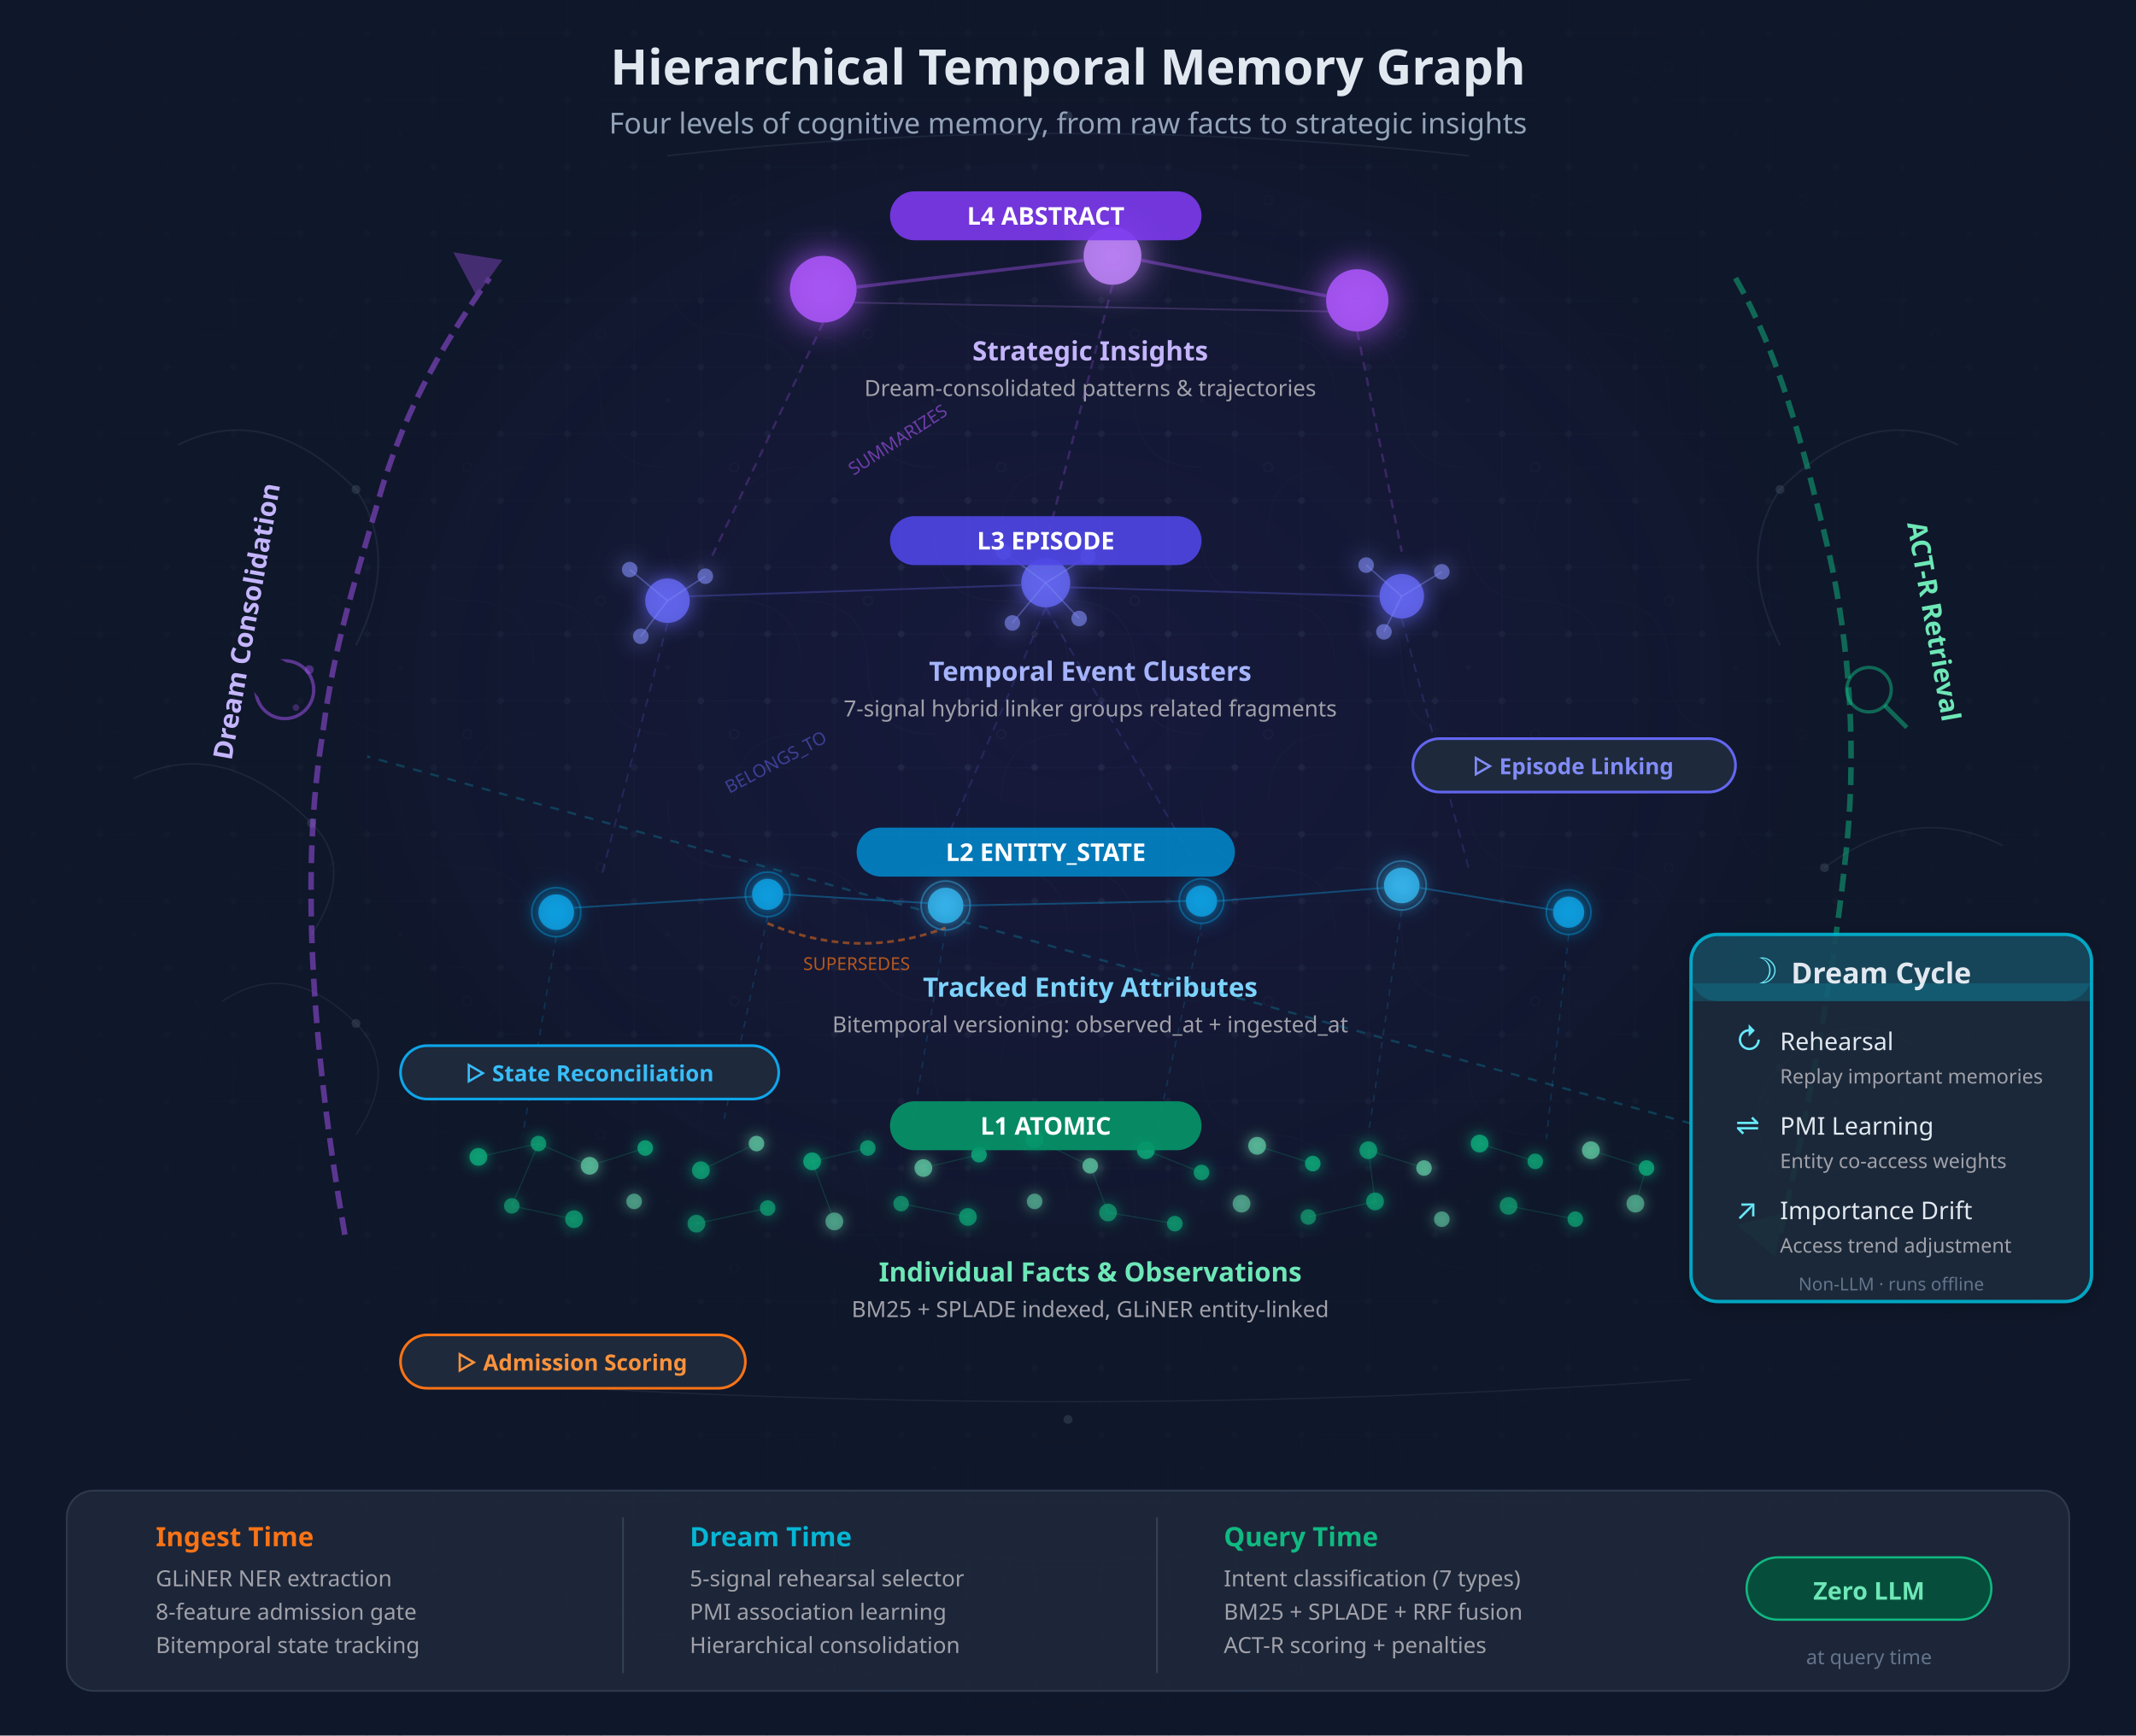
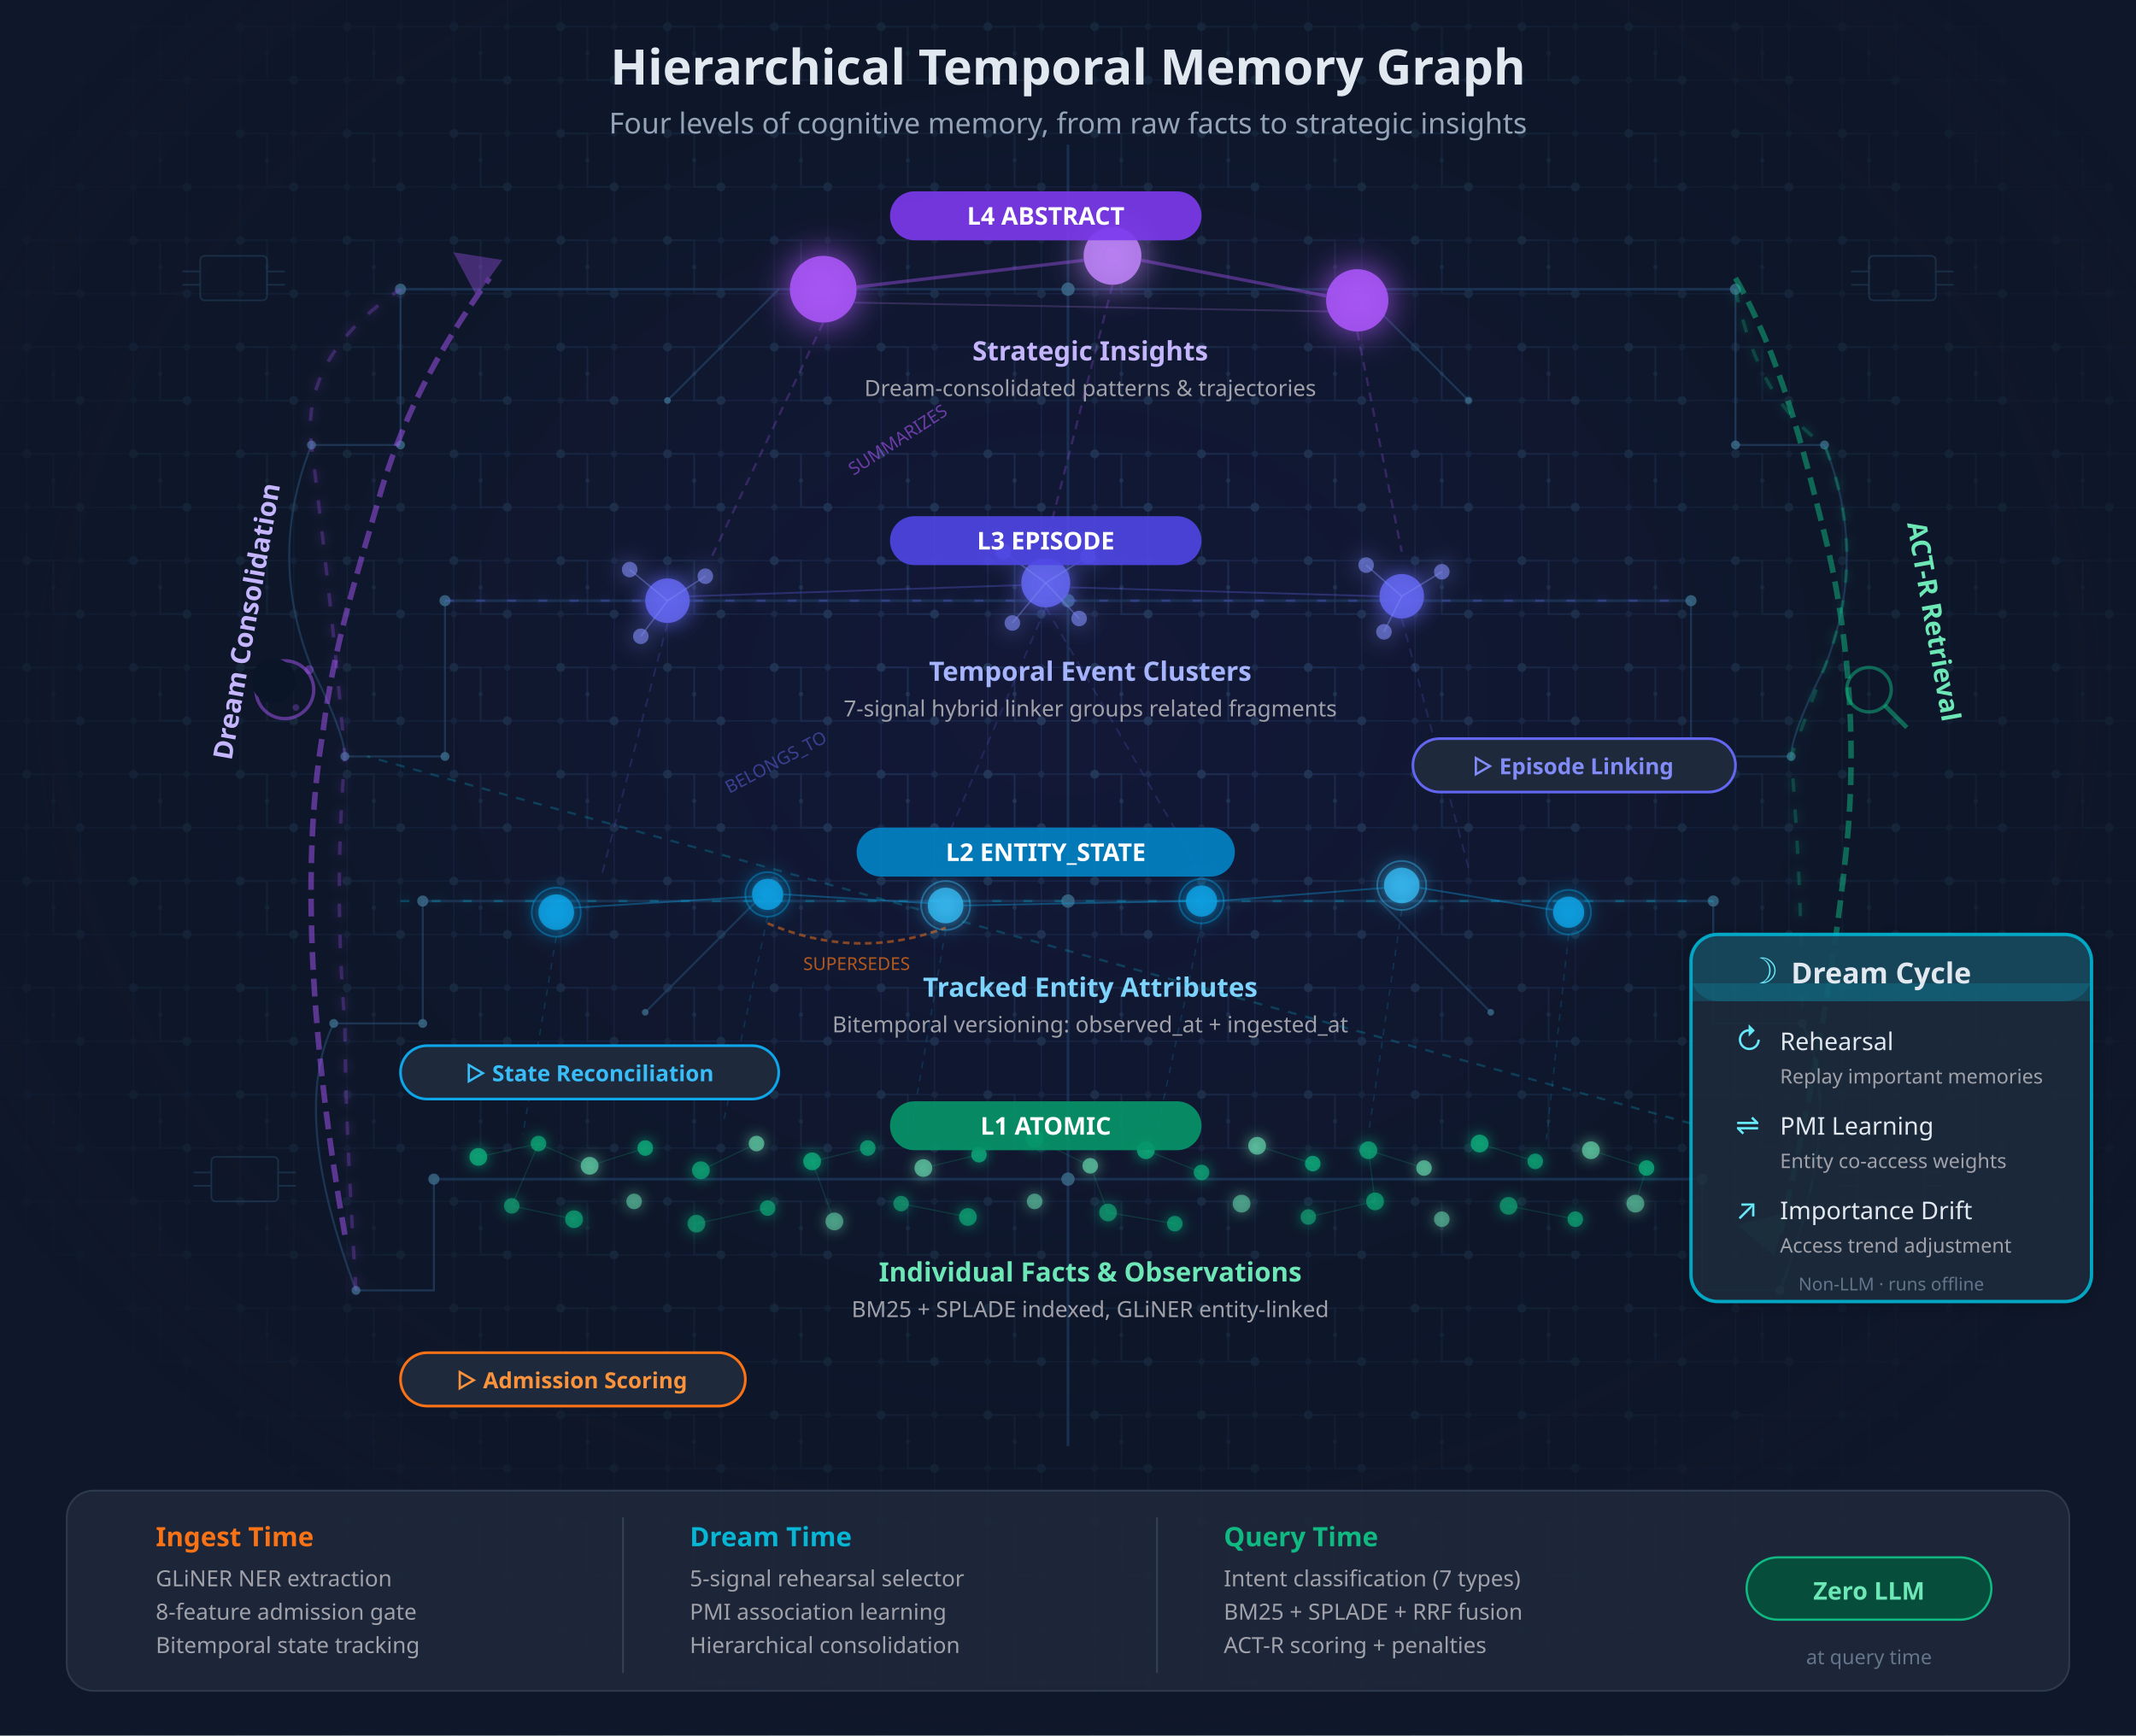
<svg xmlns="http://www.w3.org/2000/svg" viewBox="0 0 960 780" font-family="'Segoe UI', system-ui, -apple-system, sans-serif">
  <defs>
    <radialGradient id="bgGlow" cx="50%" cy="40%" r="60%">
-       <stop offset="0%" stop-color="#1e1b4b" stop-opacity="0.5" />
-       <stop offset="60%" stop-color="#0f172a" stop-opacity="0.85" />
+       <stop offset="0%" stop-color="#1e1b4b" stop-opacity="0.4" />
+       <stop offset="60%" stop-color="#0f172a" stop-opacity="0.7" />
      <stop offset="100%" stop-color="#0f172a" />
    </radialGradient>
-     <pattern id="circuitGrid" x="0" y="0" width="60" height="60" patternUnits="userSpaceOnUse">
-       <line x1="0" y1="15" x2="60" y2="15" stroke="#1e293b" stroke-width="0.5" opacity="0.6" />
-       <line x1="0" y1="45" x2="60" y2="45" stroke="#1e293b" stroke-width="0.5" opacity="0.6" />
-       <line x1="15" y1="0" x2="15" y2="60" stroke="#1e293b" stroke-width="0.5" opacity="0.6" />
-       <line x1="45" y1="0" x2="45" y2="60" stroke="#1e293b" stroke-width="0.5" opacity="0.6" />
-       <circle cx="15" cy="15" r="1.5" fill="#334155" opacity="0.7" />
-       <circle cx="45" cy="15" r="1.5" fill="#334155" opacity="0.7" />
-       <circle cx="15" cy="45" r="1.5" fill="#334155" opacity="0.7" />
-       <circle cx="45" cy="45" r="1.5" fill="#334155" opacity="0.7" />
+     <pattern id="circuitGrid" x="0" y="0" width="48" height="48" patternUnits="userSpaceOnUse">
+       <line x1="0" y1="12" x2="48" y2="12" stroke="#1e3a5f" stroke-width="0.6" />
+       <line x1="0" y1="36" x2="48" y2="36" stroke="#1e3a5f" stroke-width="0.6" />
+       <line x1="12" y1="0" x2="12" y2="48" stroke="#1e3a5f" stroke-width="0.6" />
+       <line x1="36" y1="0" x2="36" y2="48" stroke="#1e3a5f" stroke-width="0.6" />
+       <path d="M 12 12 L 24 12 L 24 24" stroke="#264a6e" stroke-width="0.8" fill="none" />
+       <path d="M 36 36 L 24 36 L 24 24" stroke="#264a6e" stroke-width="0.8" fill="none" />
+       <circle cx="12" cy="12" r="2" fill="#3b6b8a" opacity="0.9" />
+       <circle cx="36" cy="12" r="1.5" fill="#2d5575" opacity="0.7" />
+       <circle cx="12" cy="36" r="1.5" fill="#2d5575" opacity="0.7" />
+       <circle cx="36" cy="36" r="2" fill="#3b6b8a" opacity="0.9" />
+       <circle cx="24" cy="24" r="1" fill="#4a7fa0" opacity="0.6" />
    </pattern>
-     <pattern id="circuitCurves" x="0" y="0" width="120" height="120" patternUnits="userSpaceOnUse">
-       <path d="M 0 30 Q 30 30 30 60 Q 30 90 60 90" stroke="#1e293b" stroke-width="0.6" fill="none" opacity="0.5" />
-       <path d="M 60 0 Q 60 30 90 30 Q 120 30 120 60" stroke="#1e293b" stroke-width="0.6" fill="none" opacity="0.5" />
-       <path d="M 90 120 Q 90 90 120 90" stroke="#1e293b" stroke-width="0.6" fill="none" opacity="0.4" />
-       <circle cx="30" cy="30" r="2" fill="none" stroke="#334155" stroke-width="0.5" opacity="0.5" />
-       <circle cx="90" cy="90" r="2" fill="none" stroke="#334155" stroke-width="0.5" opacity="0.5" />
-       <circle cx="60" cy="60" r="1" fill="#334155" opacity="0.4" />
-     </pattern>
+     <filter id="traceGlow" x="-50%" y="-50%" width="200%" height="200%">
+       <feGaussianBlur in="SourceGraphic" stdDeviation="2" result="blur" />
+       <feMerge>
+         <feMergeNode in="blur" />
+         <feMergeNode in="SourceGraphic" />
+       </feMerge>
+     </filter>
    <filter id="glowGreen" x="-100%" y="-100%" width="300%" height="300%">
      <feGaussianBlur in="SourceGraphic" stdDeviation="3" result="blur" />
      <feMerge>
        <feMergeNode in="blur" />
        <feMergeNode in="SourceGraphic" />
      </feMerge>
    </filter>
    <filter id="glowCyan" x="-100%" y="-100%" width="300%" height="300%">
      <feGaussianBlur in="SourceGraphic" stdDeviation="4" result="blur" />
      <feMerge>
        <feMergeNode in="blur" />
        <feMergeNode in="SourceGraphic" />
      </feMerge>
    </filter>
    <filter id="glowIndigo" x="-100%" y="-100%" width="300%" height="300%">
      <feGaussianBlur in="SourceGraphic" stdDeviation="5" result="blur" />
      <feMerge>
        <feMergeNode in="blur" />
        <feMergeNode in="SourceGraphic" />
      </feMerge>
    </filter>
    <filter id="glowPurple" x="-100%" y="-100%" width="300%" height="300%">
      <feGaussianBlur in="SourceGraphic" stdDeviation="8" result="blur" />
      <feMerge>
        <feMergeNode in="blur" />
        <feMergeNode in="SourceGraphic" />
      </feMerge>
    </filter>
    <filter id="softShadow" x="-4%" y="-4%" width="108%" height="116%">
      <feDropShadow dx="0" dy="2" stdDeviation="4" flood-color="#000" flood-opacity="0.25" />
    </filter>
    <marker id="arrowUp" viewBox="0 0 10 10" refX="5" refY="10" markerWidth="8" markerHeight="8" orient="auto">
      <path d="M 0 10 L 5 0 L 10 10 z" fill="#a855f7" opacity="0.7" />
    </marker>
    <marker id="arrowDown" viewBox="0 0 10 10" refX="5" refY="0" markerWidth="8" markerHeight="8" orient="auto">
      <path d="M 0 0 L 5 10 L 10 0 z" fill="#10b981" opacity="0.7" />
    </marker>
  </defs>
-   <rect width="960" height="780" fill="#0f172a" />
-   <rect width="960" height="780" fill="url(#circuitGrid)" />
-   <rect width="960" height="780" fill="url(#circuitCurves)" />
+   <rect width="960" height="780" fill="#0a1628" />
+   <rect width="960" height="780" fill="url(#circuitGrid)" opacity="0.7" />
  <rect width="960" height="780" fill="url(#bgGlow)" />
-   <g stroke="#334155" fill="none" opacity="0.35">
-     <path d="M 80 200 Q 120 180, 160 220 Q 180 250, 160 290" stroke-width="0.8" />
-     <path d="M 60 350 Q 100 330, 140 370 Q 160 390, 140 420" stroke-width="0.7" />
-     <path d="M 100 450 Q 130 430, 160 460 Q 180 480, 160 510" stroke-width="0.6" />
-     <path d="M 880 200 Q 840 180, 800 220 Q 780 250, 800 290" stroke-width="0.8" />
-     <path d="M 900 380 Q 860 360, 820 390" stroke-width="0.7" />
-     <path d="M 860 470 Q 830 450, 800 480 Q 780 500, 800 530" stroke-width="0.6" />
-     <path d="M 300 70 Q 480 50, 660 70" stroke-width="0.7" />
-     <path d="M 200 620 Q 480 640, 760 620" stroke-width="0.6" />
-   </g>
-   <g fill="#475569" opacity="0.4">
-     <circle cx="160" cy="220" r="2" />
-     <circle cx="140" cy="370" r="2" />
-     <circle cx="160" cy="460" r="2" />
-     <circle cx="800" cy="220" r="2" />
-     <circle cx="820" cy="390" r="2" />
-     <circle cx="800" cy="480" r="2" />
-     <circle cx="480" cy="52" r="2" />
-     <circle cx="480" cy="638" r="2" />
+   <g stroke="#1e3a5f" fill="none" stroke-width="1.2" opacity="0.7">
+     <line x1="480" y1="65" x2="480" y2="650" />
+     <line x1="180" y1="130" x2="780" y2="130" />
+     <line x1="200" y1="270" x2="760" y2="270" />
+     <line x1="190" y1="405" x2="770" y2="405" />
+     <line x1="195" y1="530" x2="765" y2="530" />
+   </g>
+   <g stroke="#264a6e" fill="none" stroke-width="0.9" opacity="0.6">
+     <path d="M 180 130 L 180 200 L 140 200" />
+     <path d="M 200 270 L 200 340 L 155 340" />
+     <path d="M 190 405 L 190 460 L 150 460" />
+     <path d="M 195 530 L 195 580 L 160 580" />
+     <path d="M 780 130 L 780 200 L 820 200" />
+     <path d="M 760 270 L 760 340 L 805 340" />
+     <path d="M 770 405 L 770 460 L 810 460" />
+     <path d="M 765 530 L 765 580 L 800 580" />
+     <path d="M 350 130 L 300 180" />
+     <path d="M 610 130 L 660 180" />
+     <path d="M 340 405 L 290 455" />
+     <path d="M 620 405 L 670 455" />
+     <path d="M 140 200 Q 120 250, 140 300 Q 155 330, 155 340" />
+     <path d="M 820 200 Q 840 250, 820 300 Q 805 330, 805 340" />
+     <path d="M 150 460 Q 130 500, 160 580" />
+     <path d="M 810 460 Q 830 500, 800 580" />
+   </g>
+   <g fill="#3b6b8a" opacity="0.8">
+     <circle cx="480" cy="130" r="3" />
+     <circle cx="480" cy="270" r="3" />
+     <circle cx="480" cy="405" r="3" />
+     <circle cx="480" cy="530" r="3" />
+     <circle cx="180" cy="130" r="2.5" />
+     <circle cx="180" cy="200" r="2" />
+     <circle cx="140" cy="200" r="2" />
+     <circle cx="200" cy="270" r="2.5" />
+     <circle cx="200" cy="340" r="2" />
+     <circle cx="155" cy="340" r="2" />
+     <circle cx="190" cy="405" r="2.5" />
+     <circle cx="190" cy="460" r="2" />
+     <circle cx="150" cy="460" r="2" />
+     <circle cx="195" cy="530" r="2.5" />
+     <circle cx="160" cy="580" r="2" />
+     <circle cx="780" cy="130" r="2.5" />
+     <circle cx="780" cy="200" r="2" />
+     <circle cx="820" cy="200" r="2" />
+     <circle cx="760" cy="270" r="2.5" />
+     <circle cx="760" cy="340" r="2" />
+     <circle cx="805" cy="340" r="2" />
+     <circle cx="770" cy="405" r="2.5" />
+     <circle cx="810" cy="460" r="2" />
+     <circle cx="765" cy="530" r="2.5" />
+     <circle cx="800" cy="580" r="2" />
+     <circle cx="300" cy="180" r="1.5" />
+     <circle cx="660" cy="180" r="1.5" />
+     <circle cx="290" cy="455" r="1.5" />
+     <circle cx="670" cy="455" r="1.5" />
+   </g>
+   <g filter="url(#traceGlow)" opacity="0.3">
+     <path d="M 160 580 Q 155 500, 155 460 Q 150 400, 155 340 Q 150 280, 140 200 Q 135 160, 180 130" stroke="#a855f7" stroke-width="1.5" fill="none" stroke-dasharray="6,8" />
+     <path d="M 780 130 Q 790 180, 820 200 Q 840 250, 820 300 Q 805 340, 805 340 Q 810 400, 810 460 Q 830 500, 800 580" stroke="#10b981" stroke-width="1.5" fill="none" stroke-dasharray="6,8" />
+     <path d="M 180 405 L 480 405 L 770 405" stroke="#06b6d4" stroke-width="1" fill="none" stroke-dasharray="4,10" />
+     <path d="M 200 270 L 480 270 L 760 270" stroke="#6366f1" stroke-width="1" fill="none" stroke-dasharray="4,10" />
+   </g>
+   <g stroke="#2d5575" fill="none" stroke-width="0.7" opacity="0.4">
+     <rect x="90" y="115" width="30" height="20" rx="2" />
+     <line x1="90" y1="122" x2="82" y2="122" />
+     <line x1="90" y1="128" x2="82" y2="128" />
+     <line x1="120" y1="122" x2="128" y2="122" />
+     <line x1="120" y1="128" x2="128" y2="128" />
+     <rect x="840" y="115" width="30" height="20" rx="2" />
+     <line x1="840" y1="122" x2="832" y2="122" />
+     <line x1="840" y1="128" x2="832" y2="128" />
+     <line x1="870" y1="122" x2="878" y2="122" />
+     <line x1="870" y1="128" x2="878" y2="128" />
+     <rect x="95" y="520" width="30" height="20" rx="2" />
+     <line x1="95" y1="527" x2="87" y2="527" />
+     <line x1="95" y1="533" x2="87" y2="533" />
+     <line x1="125" y1="527" x2="133" y2="527" />
+     <line x1="125" y1="533" x2="133" y2="533" />
+     <rect x="835" y="520" width="30" height="20" rx="2" />
+     <line x1="835" y1="527" x2="827" y2="527" />
+     <line x1="835" y1="533" x2="827" y2="533" />
+     <line x1="865" y1="527" x2="873" y2="527" />
+     <line x1="865" y1="533" x2="873" y2="533" />
  </g>
  <text x="480" y="38" text-anchor="middle" fill="#e2e8f0" font-size="22" font-weight="700">Hierarchical Temporal Memory Graph</text>
  <text x="480" y="60" text-anchor="middle" fill="#94a3b8" font-size="13">Four levels of cognitive memory, from raw facts to strategic insights</text>
  <g filter="url(#glowPurple)">
    <circle cx="370" cy="130" r="15" fill="#a855f7" opacity="0.9">
      <animate attributeName="r" values="15;17;15" dur="4s" repeatCount="indefinite" />
    </circle>
    <circle cx="500" cy="115" r="13" fill="#c084fc" opacity="0.85">
      <animate attributeName="r" values="13;15;13" dur="3.5s" repeatCount="indefinite" />
    </circle>
    <circle cx="610" cy="135" r="14" fill="#a855f7" opacity="0.9">
      <animate attributeName="r" values="14;16;14" dur="4.2s" repeatCount="indefinite" />
    </circle>
  </g>
  <line x1="385" y1="129" x2="487" y2="117" stroke="#a855f7" stroke-width="1.5" opacity="0.4" />
  <line x1="513" y1="117" x2="596" y2="133" stroke="#a855f7" stroke-width="1.5" opacity="0.4" />
  <line x1="384" y1="136" x2="597" y2="140" stroke="#c084fc" stroke-width="0.8" opacity="0.2" />
  <rect x="400" y="86" width="140" height="22" rx="11" fill="#7c3aed" opacity="0.9" />
  <text x="470" y="101" text-anchor="middle" fill="white" font-size="11" font-weight="700">L4  ABSTRACT</text>
  <text x="490" y="162" text-anchor="middle" fill="#c4b5fd" font-size="12" font-weight="600">Strategic Insights</text>
  <text x="490" y="178" text-anchor="middle" fill="#a1a1aa" font-size="10">Dream-consolidated patterns &amp; trajectories</text>
  <line x1="370" y1="145" x2="320" y2="250" stroke="#a855f7" stroke-width="1" opacity="0.25" stroke-dasharray="4,3" />
  <line x1="500" y1="128" x2="470" y2="245" stroke="#a855f7" stroke-width="1" opacity="0.25" stroke-dasharray="4,3" />
  <line x1="610" y1="149" x2="630" y2="248" stroke="#a855f7" stroke-width="1" opacity="0.25" stroke-dasharray="4,3" />
  <text x="405" y="200" text-anchor="middle" fill="#a855f7" font-size="8" opacity="0.6" transform="rotate(-33 405 200)">SUMMARIZES</text>
  <g filter="url(#glowIndigo)">
    <circle cx="300" cy="270" r="10" fill="#6366f1" opacity="0.85" />
    <circle cx="283" cy="256" r="3.5" fill="#818cf8" opacity="0.6" />
    <circle cx="317" cy="259" r="3.5" fill="#818cf8" opacity="0.6" />
    <circle cx="288" cy="286" r="3.5" fill="#818cf8" opacity="0.6" />
    <line x1="283" y1="256" x2="300" y2="270" stroke="#818cf8" stroke-width="0.7" opacity="0.4" />
    <line x1="317" y1="259" x2="300" y2="270" stroke="#818cf8" stroke-width="0.7" opacity="0.4" />
    <line x1="288" y1="286" x2="300" y2="270" stroke="#818cf8" stroke-width="0.7" opacity="0.4" />
    <circle cx="470" cy="262" r="11" fill="#6366f1" opacity="0.85" />
    <circle cx="451" cy="248" r="3.5" fill="#818cf8" opacity="0.6" />
    <circle cx="489" cy="250" r="3.5" fill="#818cf8" opacity="0.6" />
    <circle cx="455" cy="280" r="3.5" fill="#818cf8" opacity="0.6" />
    <circle cx="485" cy="278" r="3.5" fill="#818cf8" opacity="0.6" />
    <line x1="451" y1="248" x2="470" y2="262" stroke="#818cf8" stroke-width="0.7" opacity="0.4" />
    <line x1="489" y1="250" x2="470" y2="262" stroke="#818cf8" stroke-width="0.7" opacity="0.4" />
    <line x1="455" y1="280" x2="470" y2="262" stroke="#818cf8" stroke-width="0.7" opacity="0.4" />
    <line x1="485" y1="278" x2="470" y2="262" stroke="#818cf8" stroke-width="0.7" opacity="0.4" />
    <circle cx="630" cy="268" r="10" fill="#6366f1" opacity="0.85" />
    <circle cx="614" cy="254" r="3.5" fill="#818cf8" opacity="0.6" />
    <circle cx="648" cy="257" r="3.5" fill="#818cf8" opacity="0.6" />
    <circle cx="622" cy="284" r="3.5" fill="#818cf8" opacity="0.6" />
    <line x1="614" y1="254" x2="630" y2="268" stroke="#818cf8" stroke-width="0.7" opacity="0.4" />
    <line x1="648" y1="257" x2="630" y2="268" stroke="#818cf8" stroke-width="0.7" opacity="0.4" />
    <line x1="622" y1="284" x2="630" y2="268" stroke="#818cf8" stroke-width="0.7" opacity="0.4" />
  </g>
  <line x1="310" y1="268" x2="459" y2="263" stroke="#6366f1" stroke-width="0.8" opacity="0.3" />
  <line x1="481" y1="264" x2="620" y2="268" stroke="#6366f1" stroke-width="0.8" opacity="0.3" />
  <rect x="400" y="232" width="140" height="22" rx="11" fill="#4f46e5" opacity="0.9" />
  <text x="470" y="247" text-anchor="middle" fill="white" font-size="11" font-weight="700">L3  EPISODE</text>
  <text x="490" y="306" text-anchor="middle" fill="#a5b4fc" font-size="12" font-weight="600">Temporal Event Clusters</text>
  <text x="490" y="322" text-anchor="middle" fill="#a1a1aa" font-size="10">7-signal hybrid linker groups related fragments</text>
  <line x1="300" y1="280" x2="270" y2="395" stroke="#6366f1" stroke-width="0.8" opacity="0.2" stroke-dasharray="4,3" />
  <line x1="470" y1="273" x2="420" y2="390" stroke="#6366f1" stroke-width="0.8" opacity="0.2" stroke-dasharray="4,3" />
  <line x1="470" y1="273" x2="540" y2="393" stroke="#6366f1" stroke-width="0.8" opacity="0.2" stroke-dasharray="4,3" />
  <line x1="630" y1="278" x2="660" y2="390" stroke="#6366f1" stroke-width="0.8" opacity="0.2" stroke-dasharray="4,3" />
  <text x="350" y="345" text-anchor="middle" fill="#6366f1" font-size="8" opacity="0.5" transform="rotate(-28 350 345)">BELONGS_TO</text>
  <g filter="url(#glowCyan)">
    <circle cx="250" cy="410" r="8" fill="#0ea5e9" opacity="0.8" />
    <circle cx="250" cy="410" r="11" fill="none" stroke="#0ea5e9" stroke-width="0.8" opacity="0.4" />
    <circle cx="345" cy="402" r="7" fill="#0ea5e9" opacity="0.8" />
    <circle cx="345" cy="402" r="10" fill="none" stroke="#0ea5e9" stroke-width="0.8" opacity="0.4" />
    <circle cx="425" cy="407" r="8" fill="#38bdf8" opacity="0.75" />
    <circle cx="425" cy="407" r="11" fill="none" stroke="#38bdf8" stroke-width="0.8" opacity="0.4" />
    <circle cx="540" cy="405" r="7" fill="#0ea5e9" opacity="0.8" />
    <circle cx="540" cy="405" r="10" fill="none" stroke="#0ea5e9" stroke-width="0.8" opacity="0.4" />
    <circle cx="630" cy="398" r="8" fill="#38bdf8" opacity="0.75" />
    <circle cx="630" cy="398" r="11" fill="none" stroke="#38bdf8" stroke-width="0.8" opacity="0.4" />
    <circle cx="705" cy="410" r="7" fill="#0ea5e9" opacity="0.8" />
    <circle cx="705" cy="410" r="10" fill="none" stroke="#0ea5e9" stroke-width="0.8" opacity="0.4" />
  </g>
  <line x1="258" y1="408" x2="338" y2="403" stroke="#0ea5e9" stroke-width="0.8" opacity="0.35" />
  <line x1="352" y1="402" x2="418" y2="406" stroke="#0ea5e9" stroke-width="0.8" opacity="0.35" />
  <line x1="433" y1="407" x2="533" y2="405" stroke="#0ea5e9" stroke-width="0.8" opacity="0.35" />
  <line x1="547" y1="405" x2="623" y2="399" stroke="#0ea5e9" stroke-width="0.8" opacity="0.35" />
  <line x1="638" y1="399" x2="698" y2="409" stroke="#0ea5e9" stroke-width="0.8" opacity="0.35" />
  <path d="M 345 415 Q 385 432 425 417" stroke="#f97316" stroke-width="1.2" opacity="0.5" fill="none" stroke-dasharray="3,2" />
  <text x="385" y="436" text-anchor="middle" fill="#f97316" font-size="8" opacity="0.7">SUPERSEDES</text>
  <rect x="385" y="372" width="170" height="22" rx="11" fill="#0284c7" opacity="0.9" />
  <text x="470" y="387" text-anchor="middle" fill="white" font-size="11" font-weight="700">L2  ENTITY_STATE</text>
  <text x="490" y="448" text-anchor="middle" fill="#7dd3fc" font-size="12" font-weight="600">Tracked Entity Attributes</text>
  <text x="490" y="464" text-anchor="middle" fill="#a1a1aa" font-size="10">Bitemporal versioning: observed_at + ingested_at</text>
  <line x1="250" y1="421" x2="235" y2="510" stroke="#0ea5e9" stroke-width="0.6" opacity="0.2" stroke-dasharray="3,3" />
  <line x1="345" y1="412" x2="325" y2="505" stroke="#0ea5e9" stroke-width="0.6" opacity="0.2" stroke-dasharray="3,3" />
  <line x1="425" y1="418" x2="410" y2="505" stroke="#0ea5e9" stroke-width="0.6" opacity="0.2" stroke-dasharray="3,3" />
  <line x1="540" y1="415" x2="520" y2="508" stroke="#0ea5e9" stroke-width="0.6" opacity="0.2" stroke-dasharray="3,3" />
  <line x1="630" y1="409" x2="615" y2="510" stroke="#0ea5e9" stroke-width="0.6" opacity="0.2" stroke-dasharray="3,3" />
  <line x1="705" y1="420" x2="695" y2="512" stroke="#0ea5e9" stroke-width="0.6" opacity="0.2" stroke-dasharray="3,3" />
  <g filter="url(#glowGreen)">
    <circle cx="215" cy="520" r="4" fill="#10b981" opacity="0.7" />
    <circle cx="242" cy="514" r="3.5" fill="#10b981" opacity="0.65" />
    <circle cx="265" cy="524" r="4" fill="#6ee7b7" opacity="0.6" />
    <circle cx="290" cy="516" r="3.5" fill="#10b981" opacity="0.7" />
    <circle cx="315" cy="526" r="4" fill="#10b981" opacity="0.65" />
    <circle cx="340" cy="514" r="3.5" fill="#6ee7b7" opacity="0.6" />
    <circle cx="365" cy="522" r="4" fill="#10b981" opacity="0.7" />
    <circle cx="390" cy="516" r="3.5" fill="#10b981" opacity="0.65" />
    <circle cx="415" cy="525" r="4" fill="#6ee7b7" opacity="0.6" />
    <circle cx="440" cy="519" r="3.5" fill="#10b981" opacity="0.7" />
    <circle cx="465" cy="512" r="4" fill="#10b981" opacity="0.65" />
    <circle cx="490" cy="524" r="3.5" fill="#6ee7b7" opacity="0.6" />
    <circle cx="515" cy="517" r="4" fill="#10b981" opacity="0.7" />
    <circle cx="540" cy="527" r="3.5" fill="#10b981" opacity="0.65" />
    <circle cx="565" cy="515" r="4" fill="#6ee7b7" opacity="0.6" />
    <circle cx="590" cy="523" r="3.5" fill="#10b981" opacity="0.7" />
    <circle cx="615" cy="517" r="4" fill="#10b981" opacity="0.65" />
    <circle cx="640" cy="525" r="3.5" fill="#6ee7b7" opacity="0.6" />
    <circle cx="665" cy="514" r="4" fill="#10b981" opacity="0.7" />
    <circle cx="690" cy="522" r="3.5" fill="#10b981" opacity="0.65" />
    <circle cx="715" cy="517" r="4" fill="#6ee7b7" opacity="0.6" />
    <circle cx="740" cy="525" r="3.5" fill="#10b981" opacity="0.7" />
    <circle cx="230" cy="542" r="3.5" fill="#10b981" opacity="0.55" />
    <circle cx="258" cy="548" r="4" fill="#10b981" opacity="0.6" />
    <circle cx="285" cy="540" r="3.5" fill="#6ee7b7" opacity="0.5" />
    <circle cx="313" cy="550" r="4" fill="#10b981" opacity="0.55" />
    <circle cx="345" cy="543" r="3.5" fill="#10b981" opacity="0.6" />
    <circle cx="375" cy="549" r="4" fill="#6ee7b7" opacity="0.5" />
    <circle cx="405" cy="541" r="3.5" fill="#10b981" opacity="0.55" />
    <circle cx="435" cy="547" r="4" fill="#10b981" opacity="0.6" />
    <circle cx="465" cy="540" r="3.5" fill="#6ee7b7" opacity="0.5" />
    <circle cx="498" cy="545" r="4" fill="#10b981" opacity="0.55" />
    <circle cx="528" cy="550" r="3.5" fill="#10b981" opacity="0.6" />
    <circle cx="558" cy="541" r="4" fill="#6ee7b7" opacity="0.5" />
    <circle cx="588" cy="547" r="3.5" fill="#10b981" opacity="0.55" />
    <circle cx="618" cy="540" r="4" fill="#10b981" opacity="0.6" />
    <circle cx="648" cy="548" r="3.5" fill="#6ee7b7" opacity="0.5" />
    <circle cx="678" cy="542" r="4" fill="#10b981" opacity="0.55" />
    <circle cx="708" cy="548" r="3.5" fill="#10b981" opacity="0.6" />
    <circle cx="735" cy="541" r="4" fill="#6ee7b7" opacity="0.5" />
  </g>
  <g stroke="#10b981" stroke-width="0.5" opacity="0.2">
    <line x1="215" y1="520" x2="242" y2="514" />
    <line x1="242" y1="514" x2="265" y2="524" />
    <line x1="265" y1="524" x2="290" y2="516" />
    <line x1="315" y1="526" x2="340" y2="514" />
    <line x1="365" y1="522" x2="390" y2="516" />
    <line x1="415" y1="525" x2="440" y2="519" />
    <line x1="465" y1="512" x2="490" y2="524" />
    <line x1="515" y1="517" x2="540" y2="527" />
    <line x1="565" y1="515" x2="590" y2="523" />
    <line x1="615" y1="517" x2="640" y2="525" />
    <line x1="665" y1="514" x2="690" y2="522" />
    <line x1="715" y1="517" x2="740" y2="525" />
    <line x1="230" y1="542" x2="258" y2="548" />
    <line x1="313" y1="550" x2="345" y2="543" />
    <line x1="405" y1="541" x2="435" y2="547" />
    <line x1="498" y1="545" x2="528" y2="550" />
    <line x1="588" y1="547" x2="618" y2="540" />
    <line x1="678" y1="542" x2="708" y2="548" />
    <line x1="242" y1="514" x2="230" y2="542" />
    <line x1="365" y1="522" x2="375" y2="549" />
    <line x1="490" y1="524" x2="498" y2="545" />
    <line x1="615" y1="517" x2="618" y2="540" />
    <line x1="740" y1="525" x2="735" y2="541" />
  </g>
  <rect x="400" y="495" width="140" height="22" rx="11" fill="#059669" opacity="0.9" />
  <text x="470" y="510" text-anchor="middle" fill="white" font-size="11" font-weight="700">L1  ATOMIC</text>
  <text x="490" y="576" text-anchor="middle" fill="#6ee7b7" font-size="12" font-weight="600">Individual Facts &amp; Observations</text>
  <text x="490" y="592" text-anchor="middle" fill="#a1a1aa" font-size="10">BM25 + SPLADE indexed, GLiNER entity-linked</text>
  <path d="M 155 555 C 140 470, 135 390, 145 330 C 150 290, 160 260, 170 225 C 180 190, 195 160, 220 125" stroke="#a855f7" stroke-width="2.5" fill="none" opacity="0.5" stroke-dasharray="8,4" marker-end="url(#arrowUp)" />
  <circle cx="128" cy="310" r="13" fill="none" stroke="#a855f7" stroke-width="1.5" opacity="0.5" />
-   <circle cx="123" cy="306" r="10" fill="#0f172a" />
+   <circle cx="123" cy="306" r="10" fill="#0a1628" />
  <circle cx="139" cy="301" r="2" fill="#a855f7" opacity="0.4" />
  <circle cx="133" cy="318" r="1.5" fill="#a855f7" opacity="0.3" />
  <text x="115" y="280" text-anchor="middle" fill="#c4b5fd" font-size="12" font-weight="600" transform="rotate(-80 115 280)">Dream Consolidation</text>
  <path d="M 780 125 C 800 160, 810 200, 820 240 C 830 280, 835 330, 830 380 C 825 430, 815 490, 800 555" stroke="#10b981" stroke-width="2.5" fill="none" opacity="0.5" stroke-dasharray="8,4" marker-end="url(#arrowDown)" />
  <circle cx="840" cy="310" r="10" fill="none" stroke="#10b981" stroke-width="1.5" opacity="0.5" />
  <line x1="847" y1="317" x2="857" y2="327" stroke="#10b981" stroke-width="2" opacity="0.5" />
  <text x="865" y="280" text-anchor="middle" fill="#6ee7b7" font-size="12" font-weight="600" transform="rotate(80 865 280)">ACT-R Retrieval</text>
-   <rect x="180" y="600" width="155" height="24" rx="12" fill="#1e293b" stroke="#f97316" stroke-width="1.2" />
-   <text x="257" y="616" text-anchor="middle" fill="#fb923c" font-size="10" font-weight="600">▷ Admission Scoring</text>
+   <rect x="180" y="608" width="155" height="24" rx="12" fill="#1e293b" stroke="#f97316" stroke-width="1.2" />
+   <text x="257" y="624" text-anchor="middle" fill="#fb923c" font-size="10" font-weight="600">▷ Admission Scoring</text>
  <rect x="180" y="470" width="170" height="24" rx="12" fill="#1e293b" stroke="#0ea5e9" stroke-width="1.2" />
  <text x="265" y="486" text-anchor="middle" fill="#38bdf8" font-size="10" font-weight="600">▷ State Reconciliation</text>
  <rect x="635" y="332" width="145" height="24" rx="12" fill="#1e293b" stroke="#6366f1" stroke-width="1.2" />
  <text x="707" y="348" text-anchor="middle" fill="#818cf8" font-size="10" font-weight="600">▷ Episode Linking</text>
  <rect x="760" y="420" width="180" height="165" rx="12" fill="#1e293b" stroke="#06b6d4" stroke-width="1.5" opacity="0.9" filter="url(#softShadow)" />
  <rect x="760" y="420" width="180" height="30" rx="12" fill="#06b6d4" opacity="0.2" />
  <rect x="760" y="442" width="180" height="8" fill="#06b6d4" opacity="0.2" />
  <text x="785" y="442" fill="#67e8f9" font-size="16">☽</text>
  <text x="805" y="442" fill="#e2e8f0" font-size="13" font-weight="600">Dream Cycle</text>
  <text x="780" y="472" fill="#67e8f9" font-size="13">↻</text>
  <text x="800" y="472" fill="#e2e8f0" font-size="11" font-weight="500">Rehearsal</text>
  <text x="800" y="487" fill="#a1a1aa" font-size="9">Replay important memories</text>
  <text x="780" y="510" fill="#67e8f9" font-size="13">⇌</text>
  <text x="800" y="510" fill="#e2e8f0" font-size="11" font-weight="500">PMI Learning</text>
  <text x="800" y="525" fill="#a1a1aa" font-size="9">Entity co-access weights</text>
  <text x="780" y="548" fill="#67e8f9" font-size="13">↗</text>
  <text x="800" y="548" fill="#e2e8f0" font-size="11" font-weight="500">Importance Drift</text>
  <text x="800" y="563" fill="#a1a1aa" font-size="9">Access trend adjustment</text>
  <text x="850" y="580" text-anchor="middle" fill="#64748b" font-size="8">Non-LLM  ·  runs offline</text>
  <line x1="760" y1="505" x2="165" y2="340" stroke="#06b6d4" stroke-width="1" opacity="0.25" stroke-dasharray="4,4" />
  <rect x="30" y="670" width="900" height="90" rx="12" fill="#1e293b" stroke="#334155" stroke-width="0.8" opacity="0.85" />
  <text x="70" y="695" fill="#f97316" font-size="12" font-weight="700">Ingest Time</text>
  <text x="70" y="713" fill="#a1a1aa" font-size="10">GLiNER NER extraction</text>
  <text x="70" y="728" fill="#a1a1aa" font-size="10">8-feature admission gate</text>
  <text x="70" y="743" fill="#a1a1aa" font-size="10">Bitemporal state tracking</text>
  <line x1="280" y1="682" x2="280" y2="752" stroke="#334155" stroke-width="0.8" />
  <text x="310" y="695" fill="#06b6d4" font-size="12" font-weight="700">Dream Time</text>
  <text x="310" y="713" fill="#a1a1aa" font-size="10">5-signal rehearsal selector</text>
  <text x="310" y="728" fill="#a1a1aa" font-size="10">PMI association learning</text>
  <text x="310" y="743" fill="#a1a1aa" font-size="10">Hierarchical consolidation</text>
  <line x1="520" y1="682" x2="520" y2="752" stroke="#334155" stroke-width="0.8" />
  <text x="550" y="695" fill="#10b981" font-size="12" font-weight="700">Query Time</text>
  <text x="550" y="713" fill="#a1a1aa" font-size="10">Intent classification (7 types)</text>
  <text x="550" y="728" fill="#a1a1aa" font-size="10">BM25 + SPLADE + RRF fusion</text>
  <text x="550" y="743" fill="#a1a1aa" font-size="10">ACT-R scoring + penalties</text>
  <rect x="785" y="700" width="110" height="28" rx="14" fill="#064e3b" stroke="#10b981" stroke-width="1" />
  <text x="840" y="719" text-anchor="middle" fill="#6ee7b7" font-size="11" font-weight="700">Zero LLM</text>
  <text x="840" y="748" text-anchor="middle" fill="#64748b" font-size="9">at query time</text>
</svg>
